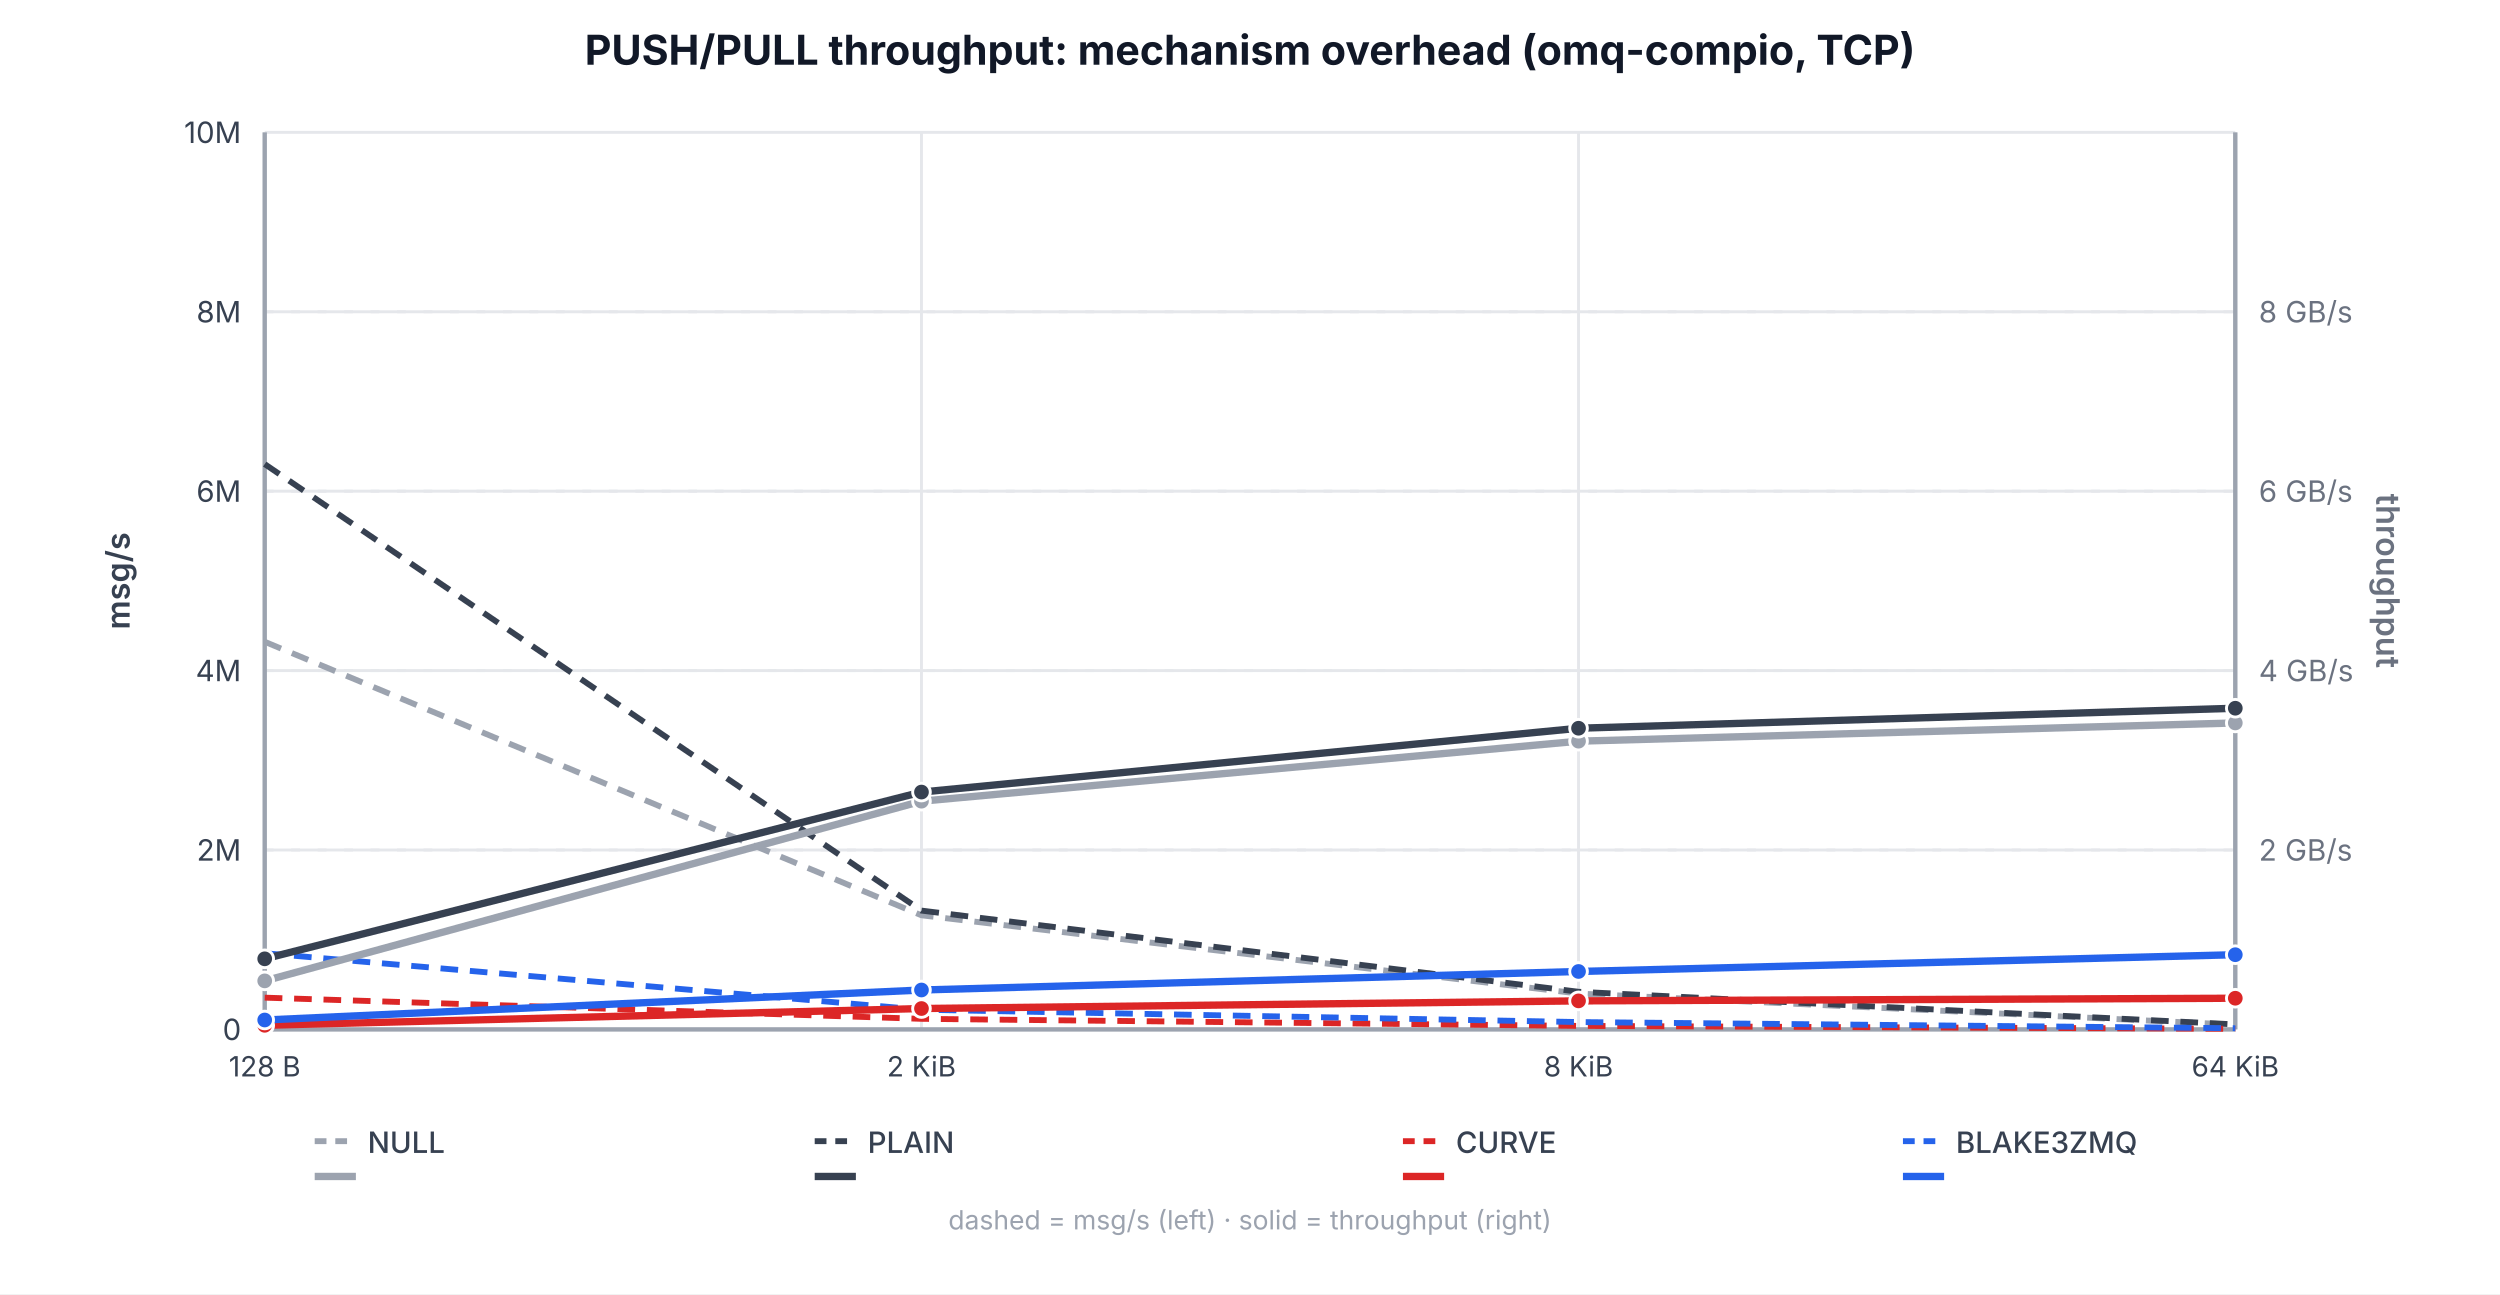
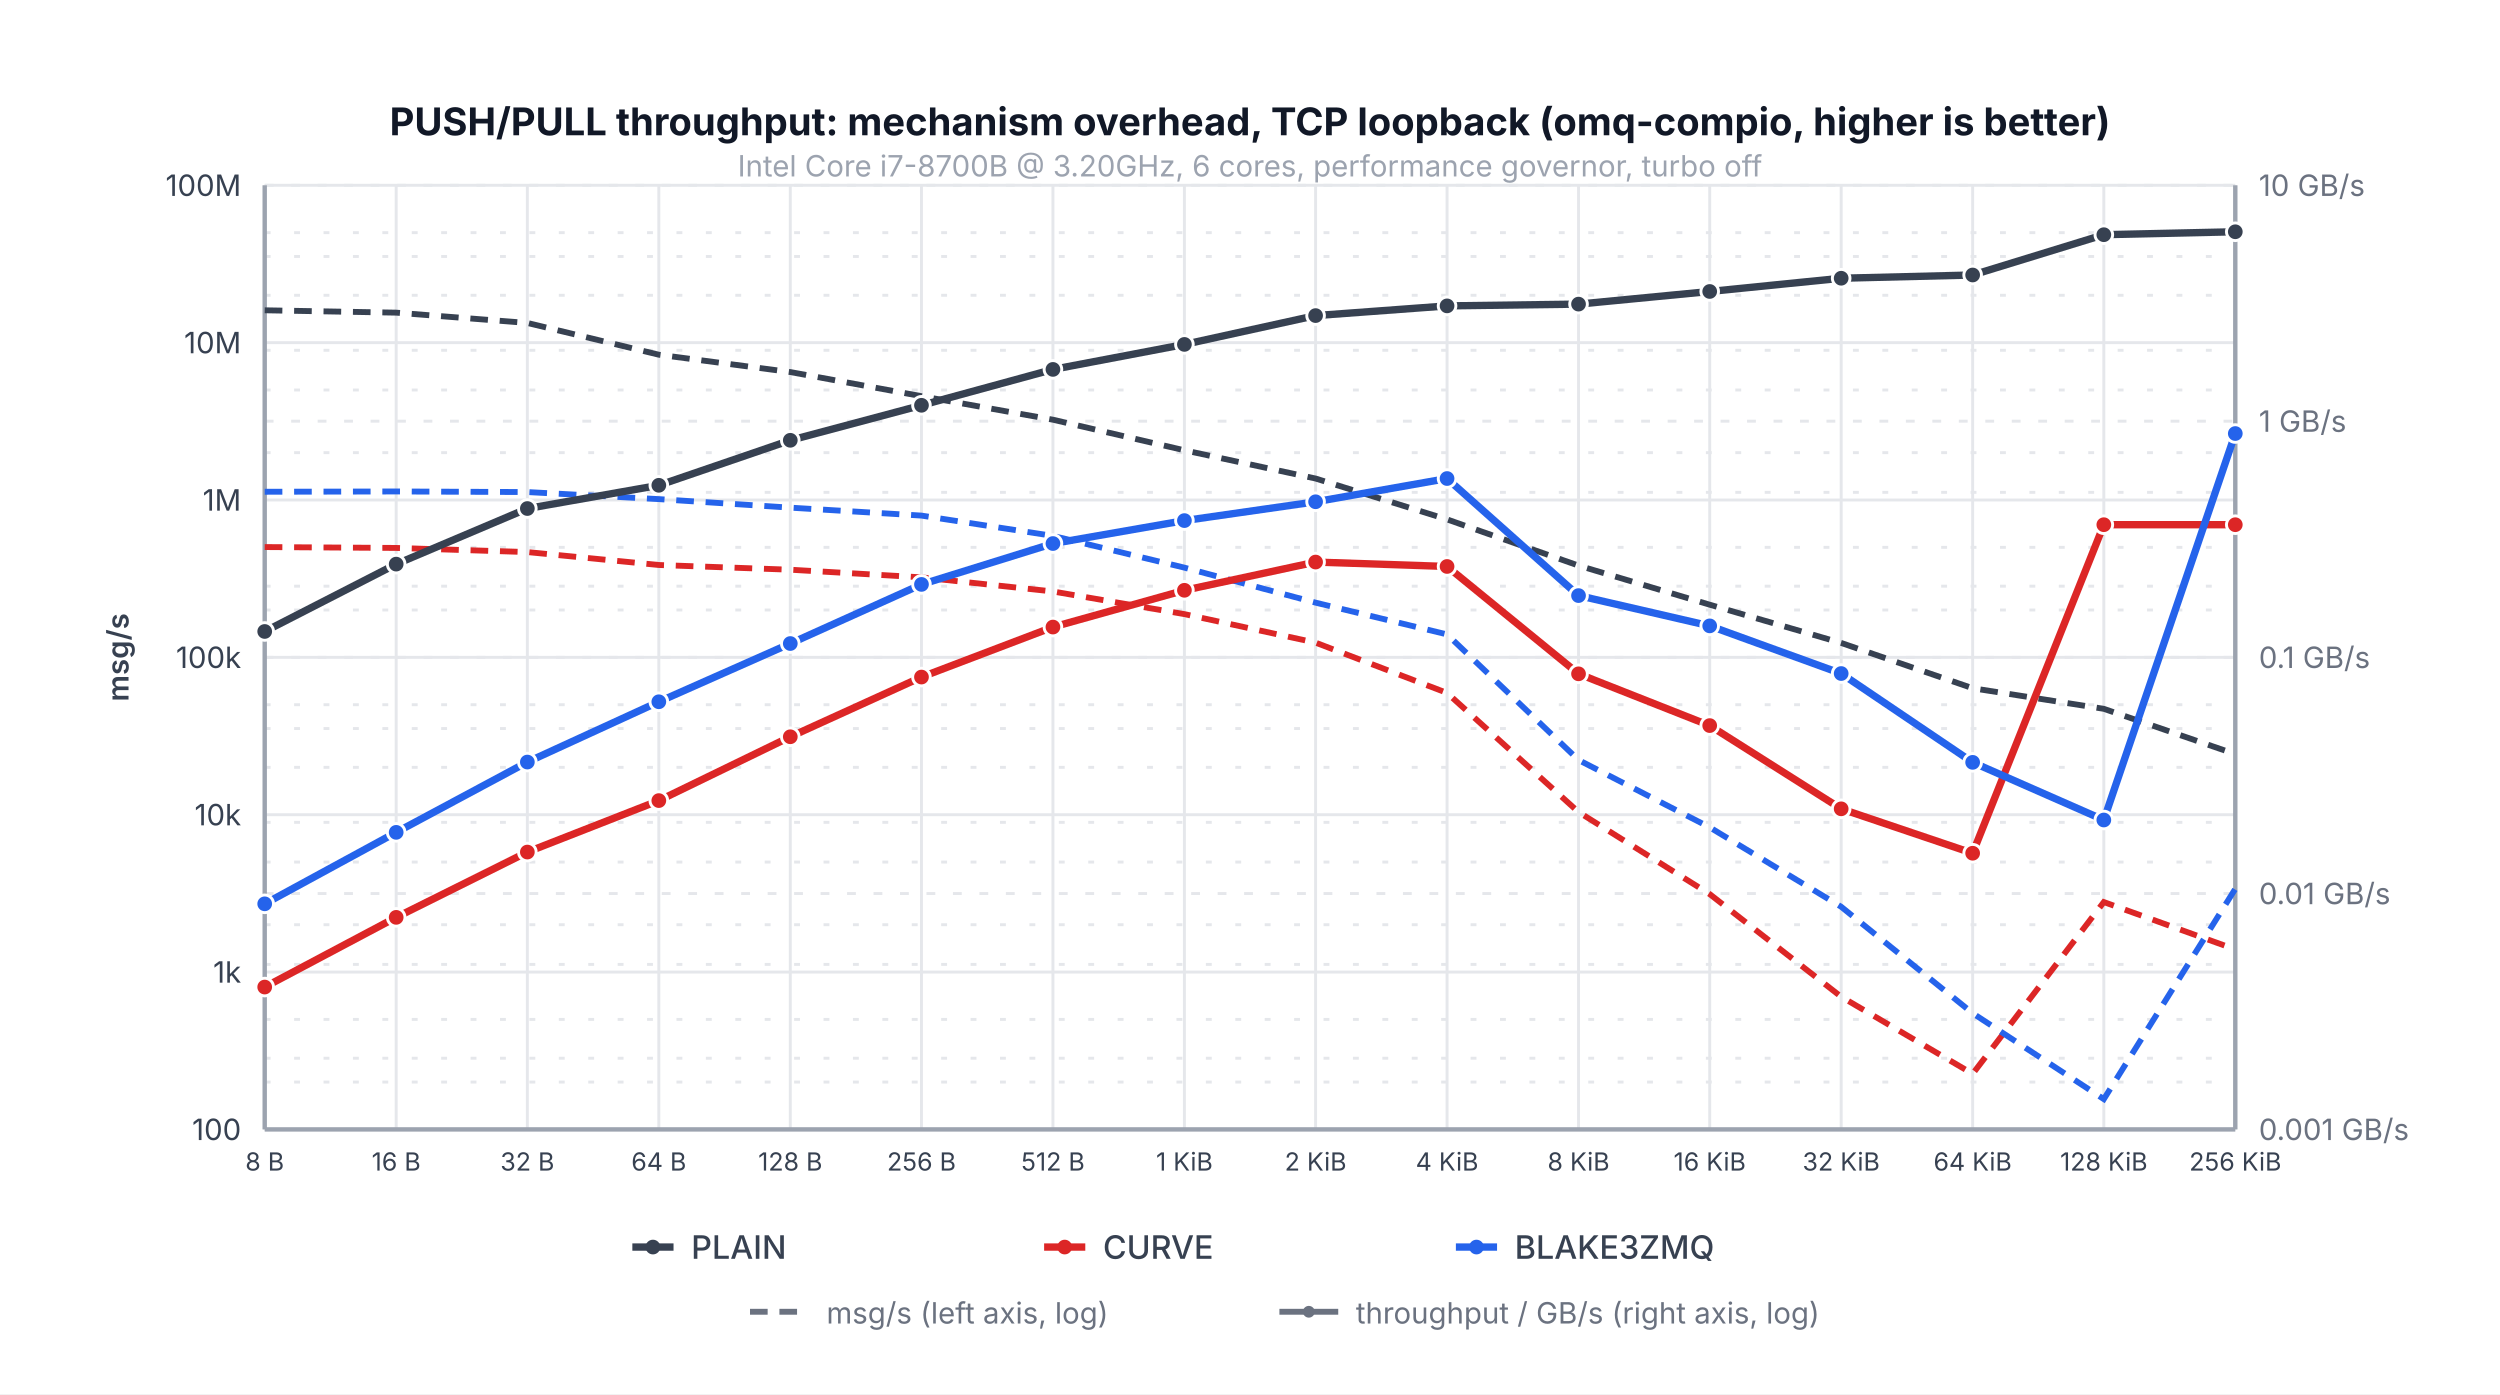
- <svg xmlns="http://www.w3.org/2000/svg" viewBox="0 0 850 440" font-family="system-ui, -apple-system, sans-serif">
-   <rect width="850" height="440" fill="white" />
-   <line x1="90" y1="350.0" x2="760" y2="350.0" stroke="#e5e7eb" stroke-width="1" />
-   <text x="82" y="350.0" text-anchor="end" dominant-baseline="middle" fill="#374151" font-size="10">0</text>
-   <line x1="90" y1="289.0" x2="760" y2="289.0" stroke="#e5e7eb" stroke-width="1" />
-   <text x="82" y="289.0" text-anchor="end" dominant-baseline="middle" fill="#374151" font-size="10">2M</text>
-   <line x1="90" y1="228.0" x2="760" y2="228.0" stroke="#e5e7eb" stroke-width="1" />
-   <text x="82" y="228.0" text-anchor="end" dominant-baseline="middle" fill="#374151" font-size="10">4M</text>
-   <line x1="90" y1="167.0" x2="760" y2="167.0" stroke="#e5e7eb" stroke-width="1" />
-   <text x="82" y="167.0" text-anchor="end" dominant-baseline="middle" fill="#374151" font-size="10">6M</text>
-   <line x1="90" y1="106.0" x2="760" y2="106.0" stroke="#e5e7eb" stroke-width="1" />
-   <text x="82" y="106.0" text-anchor="end" dominant-baseline="middle" fill="#374151" font-size="10">8M</text>
-   <line x1="90" y1="45.0" x2="760" y2="45.0" stroke="#e5e7eb" stroke-width="1" />
-   <text x="82" y="45.0" text-anchor="end" dominant-baseline="middle" fill="#374151" font-size="10">10M</text>
-   <line x1="90" y1="289.0" x2="760" y2="289.0" stroke="#e5e7eb" stroke-width="1" stroke-dasharray="3,6" />
-   <text x="768" y="289.0" text-anchor="start" dominant-baseline="middle" fill="#6b7280" font-size="10">2 GB/s</text>
-   <line x1="90" y1="228.0" x2="760" y2="228.0" stroke="#e5e7eb" stroke-width="1" stroke-dasharray="3,6" />
-   <text x="768" y="228.0" text-anchor="start" dominant-baseline="middle" fill="#6b7280" font-size="10">4 GB/s</text>
-   <line x1="90" y1="167.0" x2="760" y2="167.0" stroke="#e5e7eb" stroke-width="1" stroke-dasharray="3,6" />
-   <text x="768" y="167.0" text-anchor="start" dominant-baseline="middle" fill="#6b7280" font-size="10">6 GB/s</text>
-   <line x1="90" y1="106.0" x2="760" y2="106.0" stroke="#e5e7eb" stroke-width="1" stroke-dasharray="3,6" />
-   <text x="768" y="106.0" text-anchor="start" dominant-baseline="middle" fill="#6b7280" font-size="10">8 GB/s</text>
-   <line x1="90.0" y1="45" x2="90.0" y2="350" stroke="#e5e7eb" stroke-width="1" />
-   <line x1="313.3" y1="45" x2="313.3" y2="350" stroke="#e5e7eb" stroke-width="1" />
-   <line x1="536.7" y1="45" x2="536.7" y2="350" stroke="#e5e7eb" stroke-width="1" />
-   <line x1="760.0" y1="45" x2="760.0" y2="350" stroke="#e5e7eb" stroke-width="1" />
-   <line x1="90" y1="45" x2="90" y2="350" stroke="#9ca3af" stroke-width="1.5" />
-   <line x1="760" y1="45" x2="760" y2="350" stroke="#9ca3af" stroke-width="1.5" />
-   <line x1="90" y1="350" x2="760" y2="350" stroke="#9ca3af" stroke-width="1.5" />
-   <text x="90.0" y="366" text-anchor="middle" fill="#374151" font-size="9.5">128 B</text>
-   <text x="313.3" y="366" text-anchor="middle" fill="#374151" font-size="9.5">2 KiB</text>
-   <text x="536.7" y="366" text-anchor="middle" fill="#374151" font-size="9.5">8 KiB</text>
-   <text x="760.0" y="366" text-anchor="middle" fill="#374151" font-size="9.5">64 KiB</text>
-   <text x="40" y="197.5" text-anchor="middle" dominant-baseline="middle" fill="#374151" font-size="11" font-weight="600" transform="rotate(-90,40,197.5)">msg/s</text>
-   <text x="812" y="197.5" text-anchor="middle" dominant-baseline="middle" fill="#6b7280" font-size="11" font-weight="600" transform="rotate(90,812,197.5)">throughput</text>
-   <text x="425.0" y="22" text-anchor="middle" fill="#111827" font-size="14" font-weight="700">PUSH/PULL throughput: mechanism overhead (omq-compio, TCP)</text>
-   <polyline points="90.0,218.2 313.3,311.2 536.7,337.8 760.0,348.4" fill="none" stroke="#9ca3af" stroke-width="2" stroke-dasharray="6,4" />
-   <polyline points="90.0,157.8 313.3,309.6 536.7,337.2 760.0,348.3" fill="none" stroke="#374151" stroke-width="2" stroke-dasharray="6,4" />
-   <polyline points="90.0,339.2 313.3,346.4 536.7,348.8 760.0,349.8" fill="none" stroke="#dc2626" stroke-width="2" stroke-dasharray="6,4" />
-   <polyline points="90.0,324.1 313.3,343.3 536.7,347.5 760.0,349.6" fill="none" stroke="#2563eb" stroke-width="2" stroke-dasharray="6,4" />
-   <polyline points="90.0,333.5 313.3,272.4 536.7,252.0 760.0,245.8" fill="none" stroke="#9ca3af" stroke-width="2.5" stroke-linecap="round" stroke-linejoin="round" />
-   <circle cx="90.0" cy="333.5" r="3" fill="#9ca3af" stroke="white" stroke-width="1" />
-   <circle cx="313.3" cy="272.4" r="3" fill="#9ca3af" stroke="white" stroke-width="1" />
-   <circle cx="536.7" cy="252.0" r="3" fill="#9ca3af" stroke="white" stroke-width="1" />
-   <circle cx="760.0" cy="245.8" r="3" fill="#9ca3af" stroke="white" stroke-width="1" />
-   <polyline points="90.0,326.0 313.3,269.3 536.7,247.6 760.0,240.8" fill="none" stroke="#374151" stroke-width="2.5" stroke-linecap="round" stroke-linejoin="round" />
-   <circle cx="90.0" cy="326.0" r="3" fill="#374151" stroke="white" stroke-width="1" />
-   <circle cx="313.3" cy="269.3" r="3" fill="#374151" stroke="white" stroke-width="1" />
-   <circle cx="536.7" cy="247.6" r="3" fill="#374151" stroke="white" stroke-width="1" />
-   <circle cx="760.0" cy="240.8" r="3" fill="#374151" stroke="white" stroke-width="1" />
-   <polyline points="90.0,348.6 313.3,342.9 536.7,340.3 760.0,339.4" fill="none" stroke="#dc2626" stroke-width="2.5" stroke-linecap="round" stroke-linejoin="round" />
-   <circle cx="90.0" cy="348.6" r="3" fill="#dc2626" stroke="white" stroke-width="1" />
-   <circle cx="313.3" cy="342.9" r="3" fill="#dc2626" stroke="white" stroke-width="1" />
-   <circle cx="536.7" cy="340.3" r="3" fill="#dc2626" stroke="white" stroke-width="1" />
-   <circle cx="760.0" cy="339.4" r="3" fill="#dc2626" stroke="white" stroke-width="1" />
-   <polyline points="90.0,346.8 313.3,336.6 536.7,330.3 760.0,324.6" fill="none" stroke="#2563eb" stroke-width="2.5" stroke-linecap="round" stroke-linejoin="round" />
-   <circle cx="90.0" cy="346.8" r="3" fill="#2563eb" stroke="white" stroke-width="1" />
-   <circle cx="313.3" cy="336.6" r="3" fill="#2563eb" stroke="white" stroke-width="1" />
-   <circle cx="536.7" cy="330.3" r="3" fill="#2563eb" stroke="white" stroke-width="1" />
-   <circle cx="760.0" cy="324.6" r="3" fill="#2563eb" stroke="white" stroke-width="1" />
-   <line x1="107" y1="388" x2="121" y2="388" stroke="#9ca3af" stroke-width="2" stroke-dasharray="4,3" />
-   <line x1="107" y1="400" x2="121" y2="400" stroke="#9ca3af" stroke-width="2.5" />
-   <text x="125" y="392" fill="#374151" font-size="10" font-weight="500">NULL</text>
-   <line x1="277" y1="388" x2="291" y2="388" stroke="#374151" stroke-width="2" stroke-dasharray="4,3" />
-   <line x1="277" y1="400" x2="291" y2="400" stroke="#374151" stroke-width="2.5" />
-   <text x="295" y="392" fill="#374151" font-size="10" font-weight="500">PLAIN</text>
-   <line x1="477" y1="388" x2="491" y2="388" stroke="#dc2626" stroke-width="2" stroke-dasharray="4,3" />
-   <line x1="477" y1="400" x2="491" y2="400" stroke="#dc2626" stroke-width="2.5" />
-   <text x="495" y="392" fill="#374151" font-size="10" font-weight="500">CURVE</text>
-   <line x1="647" y1="388" x2="661" y2="388" stroke="#2563eb" stroke-width="2" stroke-dasharray="4,3" />
-   <line x1="647" y1="400" x2="661" y2="400" stroke="#2563eb" stroke-width="2.5" />
-   <text x="665" y="392" fill="#374151" font-size="10" font-weight="500">BLAKE3ZMQ</text>
-   <text x="425.0" y="418" text-anchor="middle" fill="#9ca3af" font-size="9">dashed = msg/s (left) · solid = throughput (right)</text>
+ <svg xmlns="http://www.w3.org/2000/svg" viewBox="0 0 850 474" font-family="system-ui, -apple-system, sans-serif">
+   <rect width="850" height="474" fill="white" />
+   <text x="425.0" y="46.0" text-anchor="middle" fill="#111827" font-size="13" font-weight="700">PUSH/PULL throughput: mechanism overhead, TCP loopback (omq-compio, higher is better)</text>
+   <text x="425.0" y="60.0" text-anchor="middle" fill="#9ca3af" font-size="10">Intel Core i7-8700B @ 3.20GHz, 6 cores, performance governor, turbo off</text>
+   <line x1="90" y1="384.0" x2="760" y2="384.0" stroke="#e5e7eb" stroke-width="1" />
+   <text x="82" y="384.0" text-anchor="end" dominant-baseline="middle" fill="#374151" font-size="10">100</text>
+   <line x1="90" y1="367.9" x2="760" y2="367.9" stroke="#e5e7eb" stroke-width="1" stroke-dasharray="2,8" />
+   <line x1="90" y1="346.6" x2="760" y2="346.6" stroke="#e5e7eb" stroke-width="1" stroke-dasharray="2,8" />
+   <line x1="90" y1="330.5" x2="760" y2="330.5" stroke="#e5e7eb" stroke-width="1" />
+   <text x="82" y="330.5" text-anchor="end" dominant-baseline="middle" fill="#374151" font-size="10">1k</text>
+   <line x1="90" y1="314.4" x2="760" y2="314.4" stroke="#e5e7eb" stroke-width="1" stroke-dasharray="2,8" />
+   <line x1="90" y1="293.1" x2="760" y2="293.1" stroke="#e5e7eb" stroke-width="1" stroke-dasharray="2,8" />
+   <line x1="90" y1="277.0" x2="760" y2="277.0" stroke="#e5e7eb" stroke-width="1" />
+   <text x="82" y="277.0" text-anchor="end" dominant-baseline="middle" fill="#374151" font-size="10">10k</text>
+   <line x1="90" y1="260.9" x2="760" y2="260.9" stroke="#e5e7eb" stroke-width="1" stroke-dasharray="2,8" />
+   <line x1="90" y1="239.6" x2="760" y2="239.6" stroke="#e5e7eb" stroke-width="1" stroke-dasharray="2,8" />
+   <line x1="90" y1="223.5" x2="760" y2="223.5" stroke="#e5e7eb" stroke-width="1" />
+   <text x="82" y="223.5" text-anchor="end" dominant-baseline="middle" fill="#374151" font-size="10">100k</text>
+   <line x1="90" y1="207.4" x2="760" y2="207.4" stroke="#e5e7eb" stroke-width="1" stroke-dasharray="2,8" />
+   <line x1="90" y1="186.1" x2="760" y2="186.1" stroke="#e5e7eb" stroke-width="1" stroke-dasharray="2,8" />
+   <line x1="90" y1="170.0" x2="760" y2="170.0" stroke="#e5e7eb" stroke-width="1" />
+   <text x="82" y="170.0" text-anchor="end" dominant-baseline="middle" fill="#374151" font-size="10">1M</text>
+   <line x1="90" y1="153.9" x2="760" y2="153.9" stroke="#e5e7eb" stroke-width="1" stroke-dasharray="2,8" />
+   <line x1="90" y1="132.6" x2="760" y2="132.6" stroke="#e5e7eb" stroke-width="1" stroke-dasharray="2,8" />
+   <line x1="90" y1="116.5" x2="760" y2="116.5" stroke="#e5e7eb" stroke-width="1" />
+   <text x="82" y="116.5" text-anchor="end" dominant-baseline="middle" fill="#374151" font-size="10">10M</text>
+   <line x1="90" y1="100.4" x2="760" y2="100.4" stroke="#e5e7eb" stroke-width="1" stroke-dasharray="2,8" />
+   <line x1="90" y1="79.1" x2="760" y2="79.1" stroke="#e5e7eb" stroke-width="1" stroke-dasharray="2,8" />
+   <line x1="90" y1="63.0" x2="760" y2="63.0" stroke="#e5e7eb" stroke-width="1" />
+   <text x="82" y="63.0" text-anchor="end" dominant-baseline="middle" fill="#374151" font-size="10">100M</text>
+   <line x1="90" y1="384.0" x2="760" y2="384.0" stroke="#e5e7eb" stroke-width="1" stroke-dasharray="3,6" />
+   <text x="768" y="384.0" text-anchor="start" dominant-baseline="middle" fill="#6b7280" font-size="10">0.001 GB/s</text>
+   <line x1="90" y1="359.8" x2="760" y2="359.8" stroke="#e5e7eb" stroke-width="1" stroke-dasharray="2,8" />
+   <line x1="90" y1="327.9" x2="760" y2="327.9" stroke="#e5e7eb" stroke-width="1" stroke-dasharray="2,8" />
+   <line x1="90" y1="303.8" x2="760" y2="303.8" stroke="#e5e7eb" stroke-width="1" stroke-dasharray="3,6" />
+   <text x="768" y="303.8" text-anchor="start" dominant-baseline="middle" fill="#6b7280" font-size="10">0.01 GB/s</text>
+   <line x1="90" y1="279.6" x2="760" y2="279.6" stroke="#e5e7eb" stroke-width="1" stroke-dasharray="2,8" />
+   <line x1="90" y1="247.7" x2="760" y2="247.7" stroke="#e5e7eb" stroke-width="1" stroke-dasharray="2,8" />
+   <line x1="90" y1="223.5" x2="760" y2="223.5" stroke="#e5e7eb" stroke-width="1" stroke-dasharray="3,6" />
+   <text x="768" y="223.5" text-anchor="start" dominant-baseline="middle" fill="#6b7280" font-size="10">0.1 GB/s</text>
+   <line x1="90" y1="199.3" x2="760" y2="199.3" stroke="#e5e7eb" stroke-width="1" stroke-dasharray="2,8" />
+   <line x1="90" y1="167.4" x2="760" y2="167.4" stroke="#e5e7eb" stroke-width="1" stroke-dasharray="2,8" />
+   <line x1="90" y1="143.2" x2="760" y2="143.2" stroke="#e5e7eb" stroke-width="1" stroke-dasharray="3,6" />
+   <text x="768" y="143.2" text-anchor="start" dominant-baseline="middle" fill="#6b7280" font-size="10">1 GB/s</text>
+   <line x1="90" y1="119.1" x2="760" y2="119.1" stroke="#e5e7eb" stroke-width="1" stroke-dasharray="2,8" />
+   <line x1="90" y1="87.2" x2="760" y2="87.2" stroke="#e5e7eb" stroke-width="1" stroke-dasharray="2,8" />
+   <line x1="90" y1="63.0" x2="760" y2="63.0" stroke="#e5e7eb" stroke-width="1" stroke-dasharray="3,6" />
+   <text x="768" y="63.0" text-anchor="start" dominant-baseline="middle" fill="#6b7280" font-size="10">10 GB/s</text>
+   <line x1="90.0" y1="63" x2="90.0" y2="384" stroke="#e5e7eb" stroke-width="1" />
+   <line x1="134.7" y1="63" x2="134.7" y2="384" stroke="#e5e7eb" stroke-width="1" />
+   <line x1="179.3" y1="63" x2="179.3" y2="384" stroke="#e5e7eb" stroke-width="1" />
+   <line x1="224.0" y1="63" x2="224.0" y2="384" stroke="#e5e7eb" stroke-width="1" />
+   <line x1="268.7" y1="63" x2="268.7" y2="384" stroke="#e5e7eb" stroke-width="1" />
+   <line x1="313.3" y1="63" x2="313.3" y2="384" stroke="#e5e7eb" stroke-width="1" />
+   <line x1="358.0" y1="63" x2="358.0" y2="384" stroke="#e5e7eb" stroke-width="1" />
+   <line x1="402.7" y1="63" x2="402.7" y2="384" stroke="#e5e7eb" stroke-width="1" />
+   <line x1="447.3" y1="63" x2="447.3" y2="384" stroke="#e5e7eb" stroke-width="1" />
+   <line x1="492.0" y1="63" x2="492.0" y2="384" stroke="#e5e7eb" stroke-width="1" />
+   <line x1="536.7" y1="63" x2="536.7" y2="384" stroke="#e5e7eb" stroke-width="1" />
+   <line x1="581.3" y1="63" x2="581.3" y2="384" stroke="#e5e7eb" stroke-width="1" />
+   <line x1="626.0" y1="63" x2="626.0" y2="384" stroke="#e5e7eb" stroke-width="1" />
+   <line x1="670.7" y1="63" x2="670.7" y2="384" stroke="#e5e7eb" stroke-width="1" />
+   <line x1="715.3" y1="63" x2="715.3" y2="384" stroke="#e5e7eb" stroke-width="1" />
+   <line x1="760.0" y1="63" x2="760.0" y2="384" stroke="#e5e7eb" stroke-width="1" />
+   <line x1="90" y1="63" x2="90" y2="384" stroke="#9ca3af" stroke-width="1.5" />
+   <line x1="760" y1="63" x2="760" y2="384" stroke="#9ca3af" stroke-width="1.5" />
+   <line x1="90" y1="384" x2="760" y2="384" stroke="#9ca3af" stroke-width="1.5" />
+   <text x="90.0" y="398" text-anchor="middle" fill="#374151" font-size="8.5">8 B</text>
+   <text x="134.7" y="398" text-anchor="middle" fill="#374151" font-size="8.5">16 B</text>
+   <text x="179.3" y="398" text-anchor="middle" fill="#374151" font-size="8.5">32 B</text>
+   <text x="224.0" y="398" text-anchor="middle" fill="#374151" font-size="8.5">64 B</text>
+   <text x="268.7" y="398" text-anchor="middle" fill="#374151" font-size="8.5">128 B</text>
+   <text x="313.3" y="398" text-anchor="middle" fill="#374151" font-size="8.5">256 B</text>
+   <text x="358.0" y="398" text-anchor="middle" fill="#374151" font-size="8.5">512 B</text>
+   <text x="402.7" y="398" text-anchor="middle" fill="#374151" font-size="8.5">1 KiB</text>
+   <text x="447.3" y="398" text-anchor="middle" fill="#374151" font-size="8.5">2 KiB</text>
+   <text x="492.0" y="398" text-anchor="middle" fill="#374151" font-size="8.5">4 KiB</text>
+   <text x="536.7" y="398" text-anchor="middle" fill="#374151" font-size="8.5">8 KiB</text>
+   <text x="581.3" y="398" text-anchor="middle" fill="#374151" font-size="8.5">16 KiB</text>
+   <text x="626.0" y="398" text-anchor="middle" fill="#374151" font-size="8.5">32 KiB</text>
+   <text x="670.7" y="398" text-anchor="middle" fill="#374151" font-size="8.5">64 KiB</text>
+   <text x="715.3" y="398" text-anchor="middle" fill="#374151" font-size="8.5">128 KiB</text>
+   <text x="760.0" y="398" text-anchor="middle" fill="#374151" font-size="8.5">256 KiB</text>
+   <text x="40" y="223.5" text-anchor="middle" dominant-baseline="middle" fill="#374151" font-size="10" font-weight="600" transform="rotate(-90,40,223.5)">msg/s</text>
+   <polyline points="90.0,105.5 134.7,106.3 179.3,109.8 224.0,120.6 268.7,126.5 313.3,134.7 358.0,142.7 402.7,153.1 447.3,162.7 492.0,176.6 536.7,192.3 581.3,205.6 626.0,218.6 670.7,234.0 715.3,241.0 760.0,256.4" fill="none" stroke="#374151" stroke-width="2" stroke-dasharray="6,4" />
+   <polyline points="90.0,186.0 134.7,186.3 179.3,187.7 224.0,192.1 268.7,193.7 313.3,196.3 358.0,201.1 402.7,208.8 447.3,218.5 492.0,235.6 536.7,276.1 581.3,304.0 626.0,338.9 670.7,365.1 715.3,306.7 760.0,322.8" fill="none" stroke="#dc2626" stroke-width="2" stroke-dasharray="6,4" />
+   <polyline points="90.0,167.2 134.7,167.1 179.3,167.3 224.0,169.7 268.7,172.6 313.3,175.3 358.0,182.2 402.7,193.0 447.3,204.9 492.0,215.7 536.7,258.4 581.3,281.3 626.0,308.3 670.7,344.5 715.3,373.7 760.0,302.2" fill="none" stroke="#2563eb" stroke-width="2" stroke-dasharray="6,4" />
+   <polyline points="90.0,214.7 134.7,191.8 179.3,172.9 224.0,165.0 268.7,149.7 313.3,137.8 358.0,125.6 402.7,117.1 447.3,107.3 492.0,104.0 536.7,103.4 581.3,99.1 626.0,94.6 670.7,93.5 715.3,79.8 760.0,78.8" fill="none" stroke="#374151" stroke-width="2.5" stroke-linecap="round" stroke-linejoin="round" />
+   <circle cx="90.0" cy="214.7" r="3" fill="#374151" stroke="white" stroke-width="1" />
+   <circle cx="134.7" cy="191.8" r="3" fill="#374151" stroke="white" stroke-width="1" />
+   <circle cx="179.3" cy="172.9" r="3" fill="#374151" stroke="white" stroke-width="1" />
+   <circle cx="224.0" cy="165.0" r="3" fill="#374151" stroke="white" stroke-width="1" />
+   <circle cx="268.7" cy="149.7" r="3" fill="#374151" stroke="white" stroke-width="1" />
+   <circle cx="313.3" cy="137.8" r="3" fill="#374151" stroke="white" stroke-width="1" />
+   <circle cx="358.0" cy="125.6" r="3" fill="#374151" stroke="white" stroke-width="1" />
+   <circle cx="402.7" cy="117.1" r="3" fill="#374151" stroke="white" stroke-width="1" />
+   <circle cx="447.3" cy="107.3" r="3" fill="#374151" stroke="white" stroke-width="1" />
+   <circle cx="492.0" cy="104.0" r="3" fill="#374151" stroke="white" stroke-width="1" />
+   <circle cx="536.7" cy="103.4" r="3" fill="#374151" stroke="white" stroke-width="1" />
+   <circle cx="581.3" cy="99.1" r="3" fill="#374151" stroke="white" stroke-width="1" />
+   <circle cx="626.0" cy="94.6" r="3" fill="#374151" stroke="white" stroke-width="1" />
+   <circle cx="670.7" cy="93.5" r="3" fill="#374151" stroke="white" stroke-width="1" />
+   <circle cx="715.3" cy="79.8" r="3" fill="#374151" stroke="white" stroke-width="1" />
+   <circle cx="760.0" cy="78.8" r="3" fill="#374151" stroke="white" stroke-width="1" />
+   <polyline points="90.0,335.6 134.7,311.9 179.3,289.7 224.0,272.2 268.7,250.5 313.3,230.2 358.0,213.2 402.7,200.7 447.3,191.1 492.0,192.6 536.7,229.1 581.3,246.7 626.0,275.0 670.7,290.1 715.3,178.4 760.0,178.4" fill="none" stroke="#dc2626" stroke-width="2.5" stroke-linecap="round" stroke-linejoin="round" />
+   <circle cx="90.0" cy="335.6" r="3" fill="#dc2626" stroke="white" stroke-width="1" />
+   <circle cx="134.7" cy="311.9" r="3" fill="#dc2626" stroke="white" stroke-width="1" />
+   <circle cx="179.3" cy="289.7" r="3" fill="#dc2626" stroke="white" stroke-width="1" />
+   <circle cx="224.0" cy="272.2" r="3" fill="#dc2626" stroke="white" stroke-width="1" />
+   <circle cx="268.7" cy="250.5" r="3" fill="#dc2626" stroke="white" stroke-width="1" />
+   <circle cx="313.3" cy="230.2" r="3" fill="#dc2626" stroke="white" stroke-width="1" />
+   <circle cx="358.0" cy="213.2" r="3" fill="#dc2626" stroke="white" stroke-width="1" />
+   <circle cx="402.7" cy="200.7" r="3" fill="#dc2626" stroke="white" stroke-width="1" />
+   <circle cx="447.3" cy="191.1" r="3" fill="#dc2626" stroke="white" stroke-width="1" />
+   <circle cx="492.0" cy="192.6" r="3" fill="#dc2626" stroke="white" stroke-width="1" />
+   <circle cx="536.7" cy="229.1" r="3" fill="#dc2626" stroke="white" stroke-width="1" />
+   <circle cx="581.3" cy="246.7" r="3" fill="#dc2626" stroke="white" stroke-width="1" />
+   <circle cx="626.0" cy="275.0" r="3" fill="#dc2626" stroke="white" stroke-width="1" />
+   <circle cx="670.7" cy="290.1" r="3" fill="#dc2626" stroke="white" stroke-width="1" />
+   <circle cx="715.3" cy="178.4" r="3" fill="#dc2626" stroke="white" stroke-width="1" />
+   <circle cx="760.0" cy="178.4" r="3" fill="#dc2626" stroke="white" stroke-width="1" />
+   <polyline points="90.0,307.3 134.7,283.0 179.3,259.1 224.0,238.6 268.7,218.8 313.3,198.7 358.0,184.8 402.7,177.0 447.3,170.6 492.0,162.7 536.7,202.5 581.3,212.8 626.0,229.0 670.7,259.2 715.3,278.8 760.0,147.4" fill="none" stroke="#2563eb" stroke-width="2.5" stroke-linecap="round" stroke-linejoin="round" />
+   <circle cx="90.0" cy="307.3" r="3" fill="#2563eb" stroke="white" stroke-width="1" />
+   <circle cx="134.7" cy="283.0" r="3" fill="#2563eb" stroke="white" stroke-width="1" />
+   <circle cx="179.3" cy="259.1" r="3" fill="#2563eb" stroke="white" stroke-width="1" />
+   <circle cx="224.0" cy="238.6" r="3" fill="#2563eb" stroke="white" stroke-width="1" />
+   <circle cx="268.7" cy="218.8" r="3" fill="#2563eb" stroke="white" stroke-width="1" />
+   <circle cx="313.3" cy="198.7" r="3" fill="#2563eb" stroke="white" stroke-width="1" />
+   <circle cx="358.0" cy="184.8" r="3" fill="#2563eb" stroke="white" stroke-width="1" />
+   <circle cx="402.7" cy="177.0" r="3" fill="#2563eb" stroke="white" stroke-width="1" />
+   <circle cx="447.3" cy="170.6" r="3" fill="#2563eb" stroke="white" stroke-width="1" />
+   <circle cx="492.0" cy="162.7" r="3" fill="#2563eb" stroke="white" stroke-width="1" />
+   <circle cx="536.7" cy="202.5" r="3" fill="#2563eb" stroke="white" stroke-width="1" />
+   <circle cx="581.3" cy="212.8" r="3" fill="#2563eb" stroke="white" stroke-width="1" />
+   <circle cx="626.0" cy="229.0" r="3" fill="#2563eb" stroke="white" stroke-width="1" />
+   <circle cx="670.7" cy="259.2" r="3" fill="#2563eb" stroke="white" stroke-width="1" />
+   <circle cx="715.3" cy="278.8" r="3" fill="#2563eb" stroke="white" stroke-width="1" />
+   <circle cx="760.0" cy="147.4" r="3" fill="#2563eb" stroke="white" stroke-width="1" />
+   <line x1="215" y1="424" x2="229" y2="424" stroke="#374151" stroke-width="2.5" />
+   <circle cx="222" cy="424" r="2.5" fill="#374151" />
+   <text x="235" y="428" fill="#374151" font-size="11" font-weight="500">PLAIN</text>
+   <line x1="355" y1="424" x2="369" y2="424" stroke="#dc2626" stroke-width="2.5" />
+   <circle cx="362" cy="424" r="2.5" fill="#dc2626" />
+   <text x="375" y="428" fill="#374151" font-size="11" font-weight="500">CURVE</text>
+   <line x1="495" y1="424" x2="509" y2="424" stroke="#2563eb" stroke-width="2.5" />
+   <circle cx="502" cy="424" r="2.5" fill="#2563eb" />
+   <text x="515" y="428" fill="#374151" font-size="11" font-weight="500">BLAKE3ZMQ</text>
+   <line x1="255" y1="446" x2="275" y2="446" stroke="#6b7280" stroke-width="2" stroke-dasharray="6,4" />
+   <text x="281" y="450" fill="#6b7280" font-size="10">msg/s (left axis, log)</text>
+   <line x1="435" y1="446" x2="455" y2="446" stroke="#6b7280" stroke-width="2" />
+   <circle cx="445" cy="446" r="2" fill="#6b7280" />
+   <text x="461" y="450" fill="#6b7280" font-size="10">throughput / GB/s (right axis, log)</text>
</svg>
